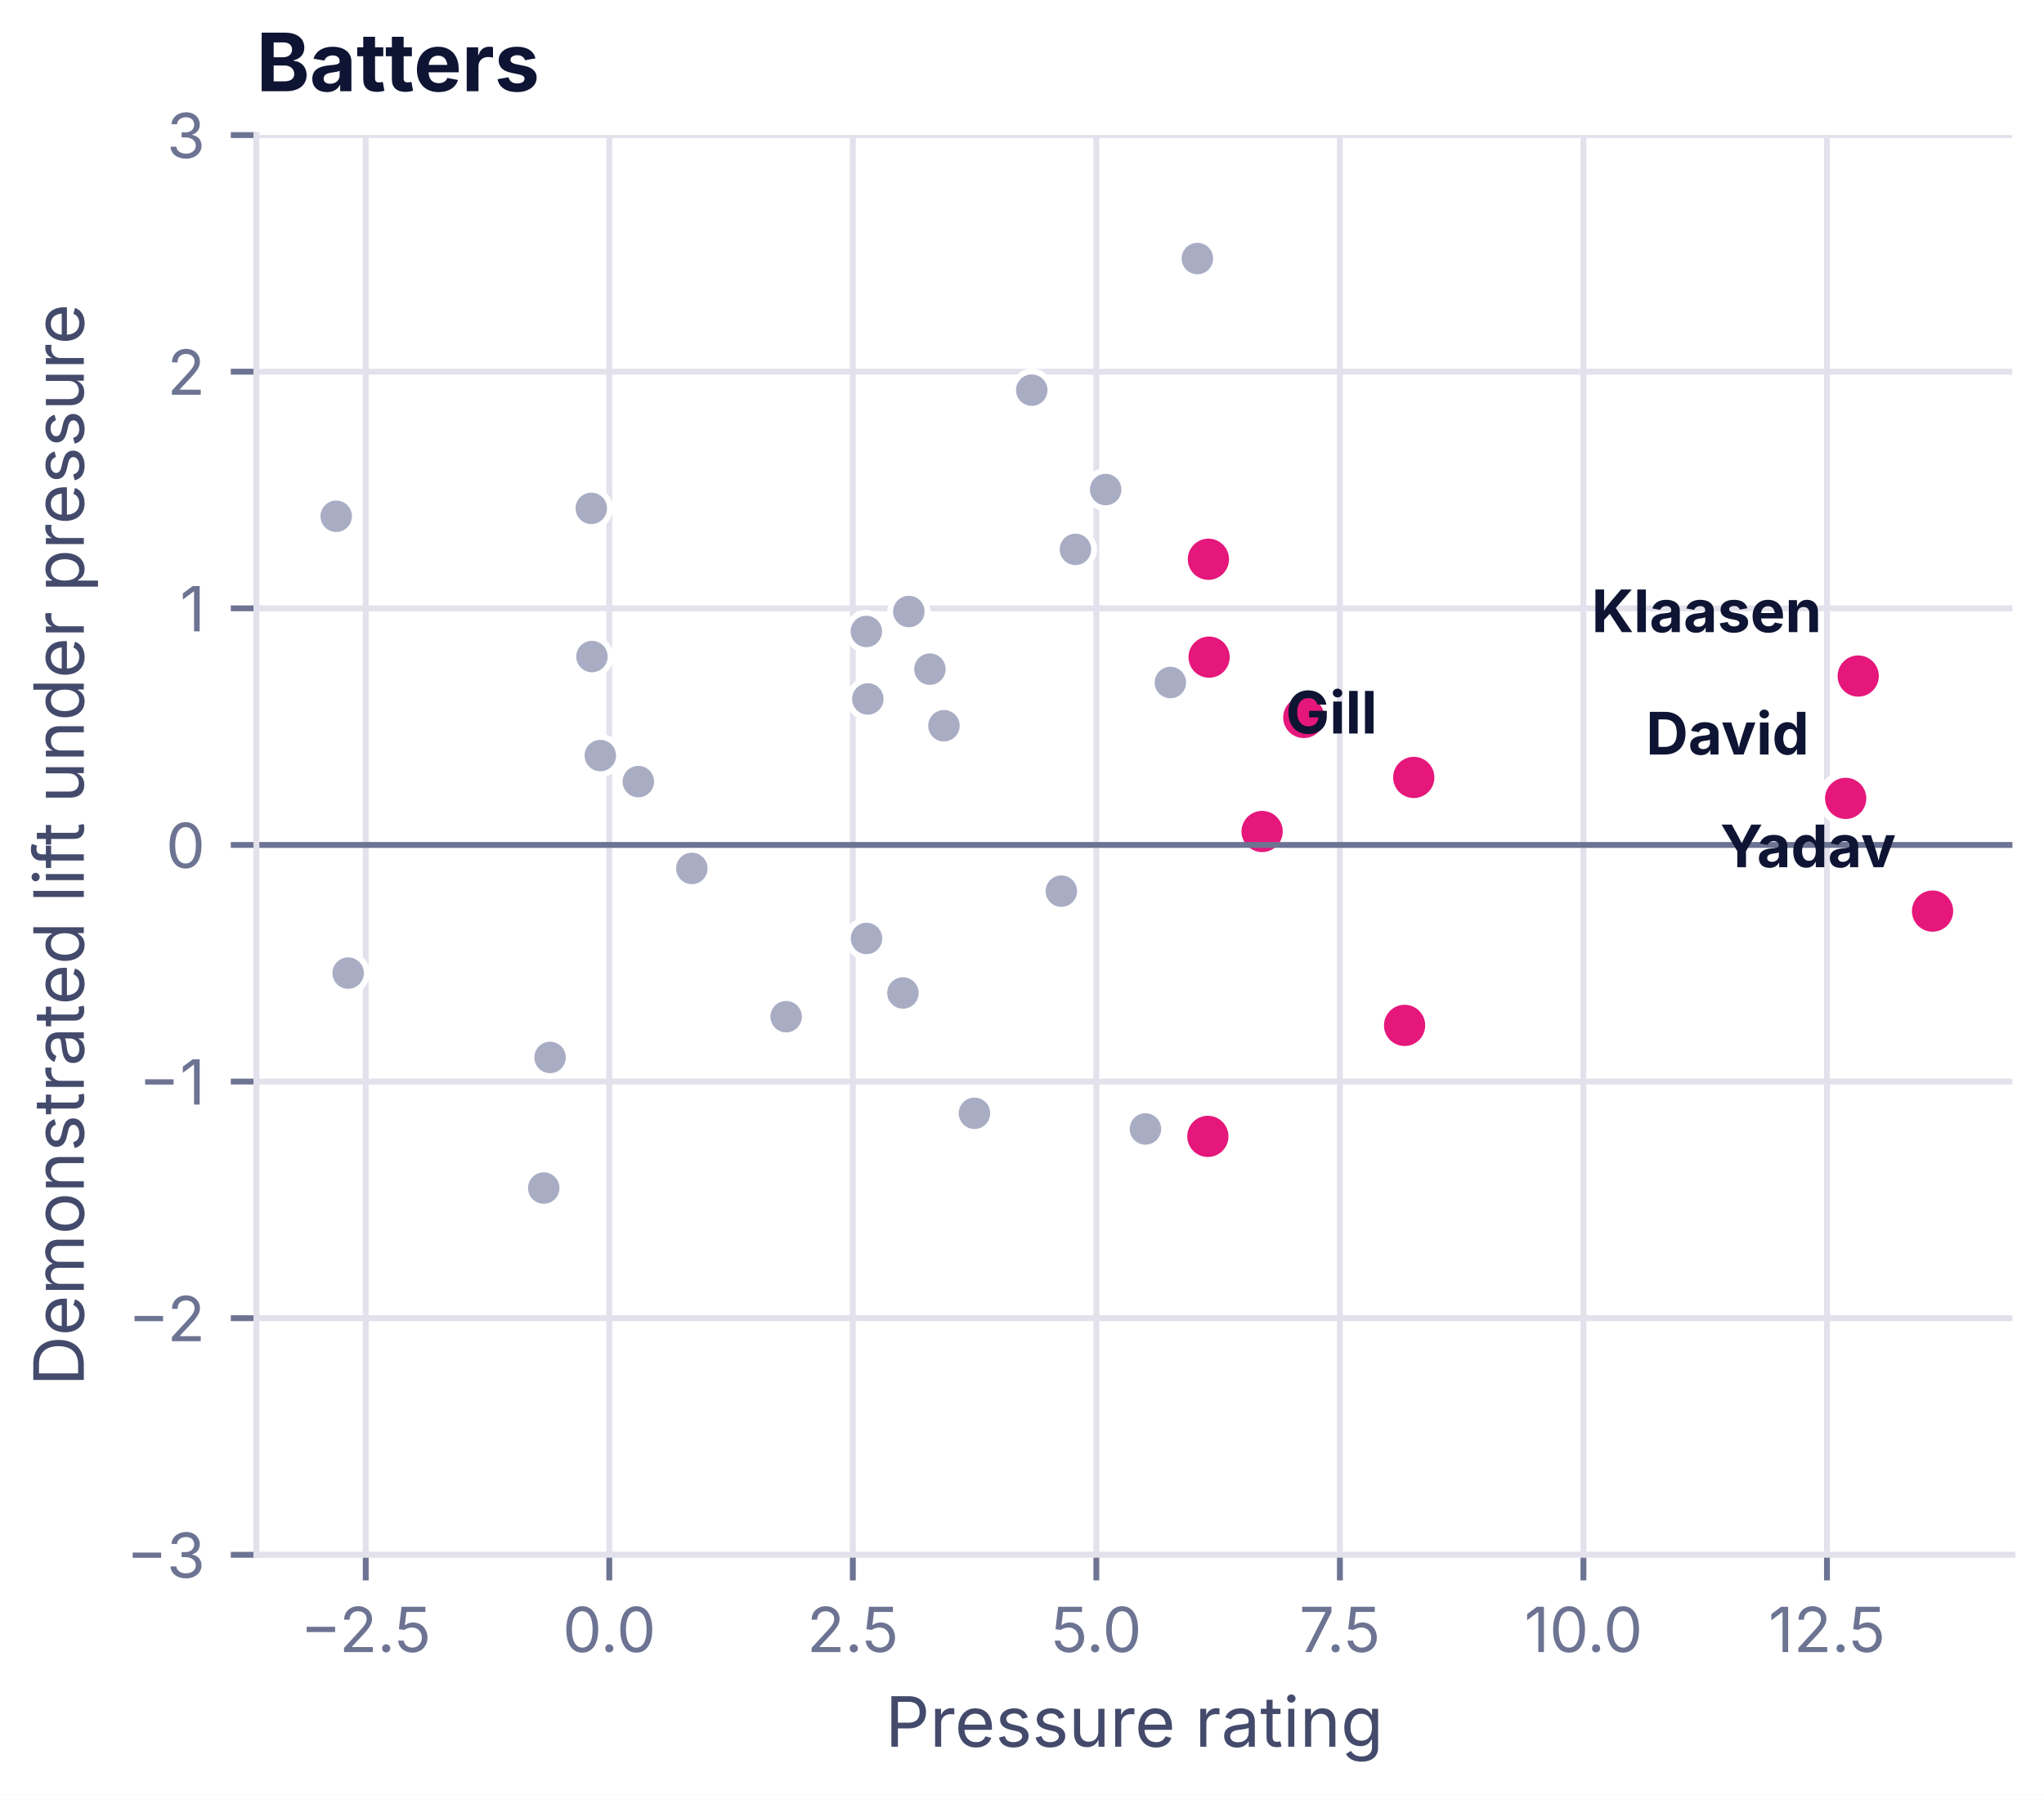
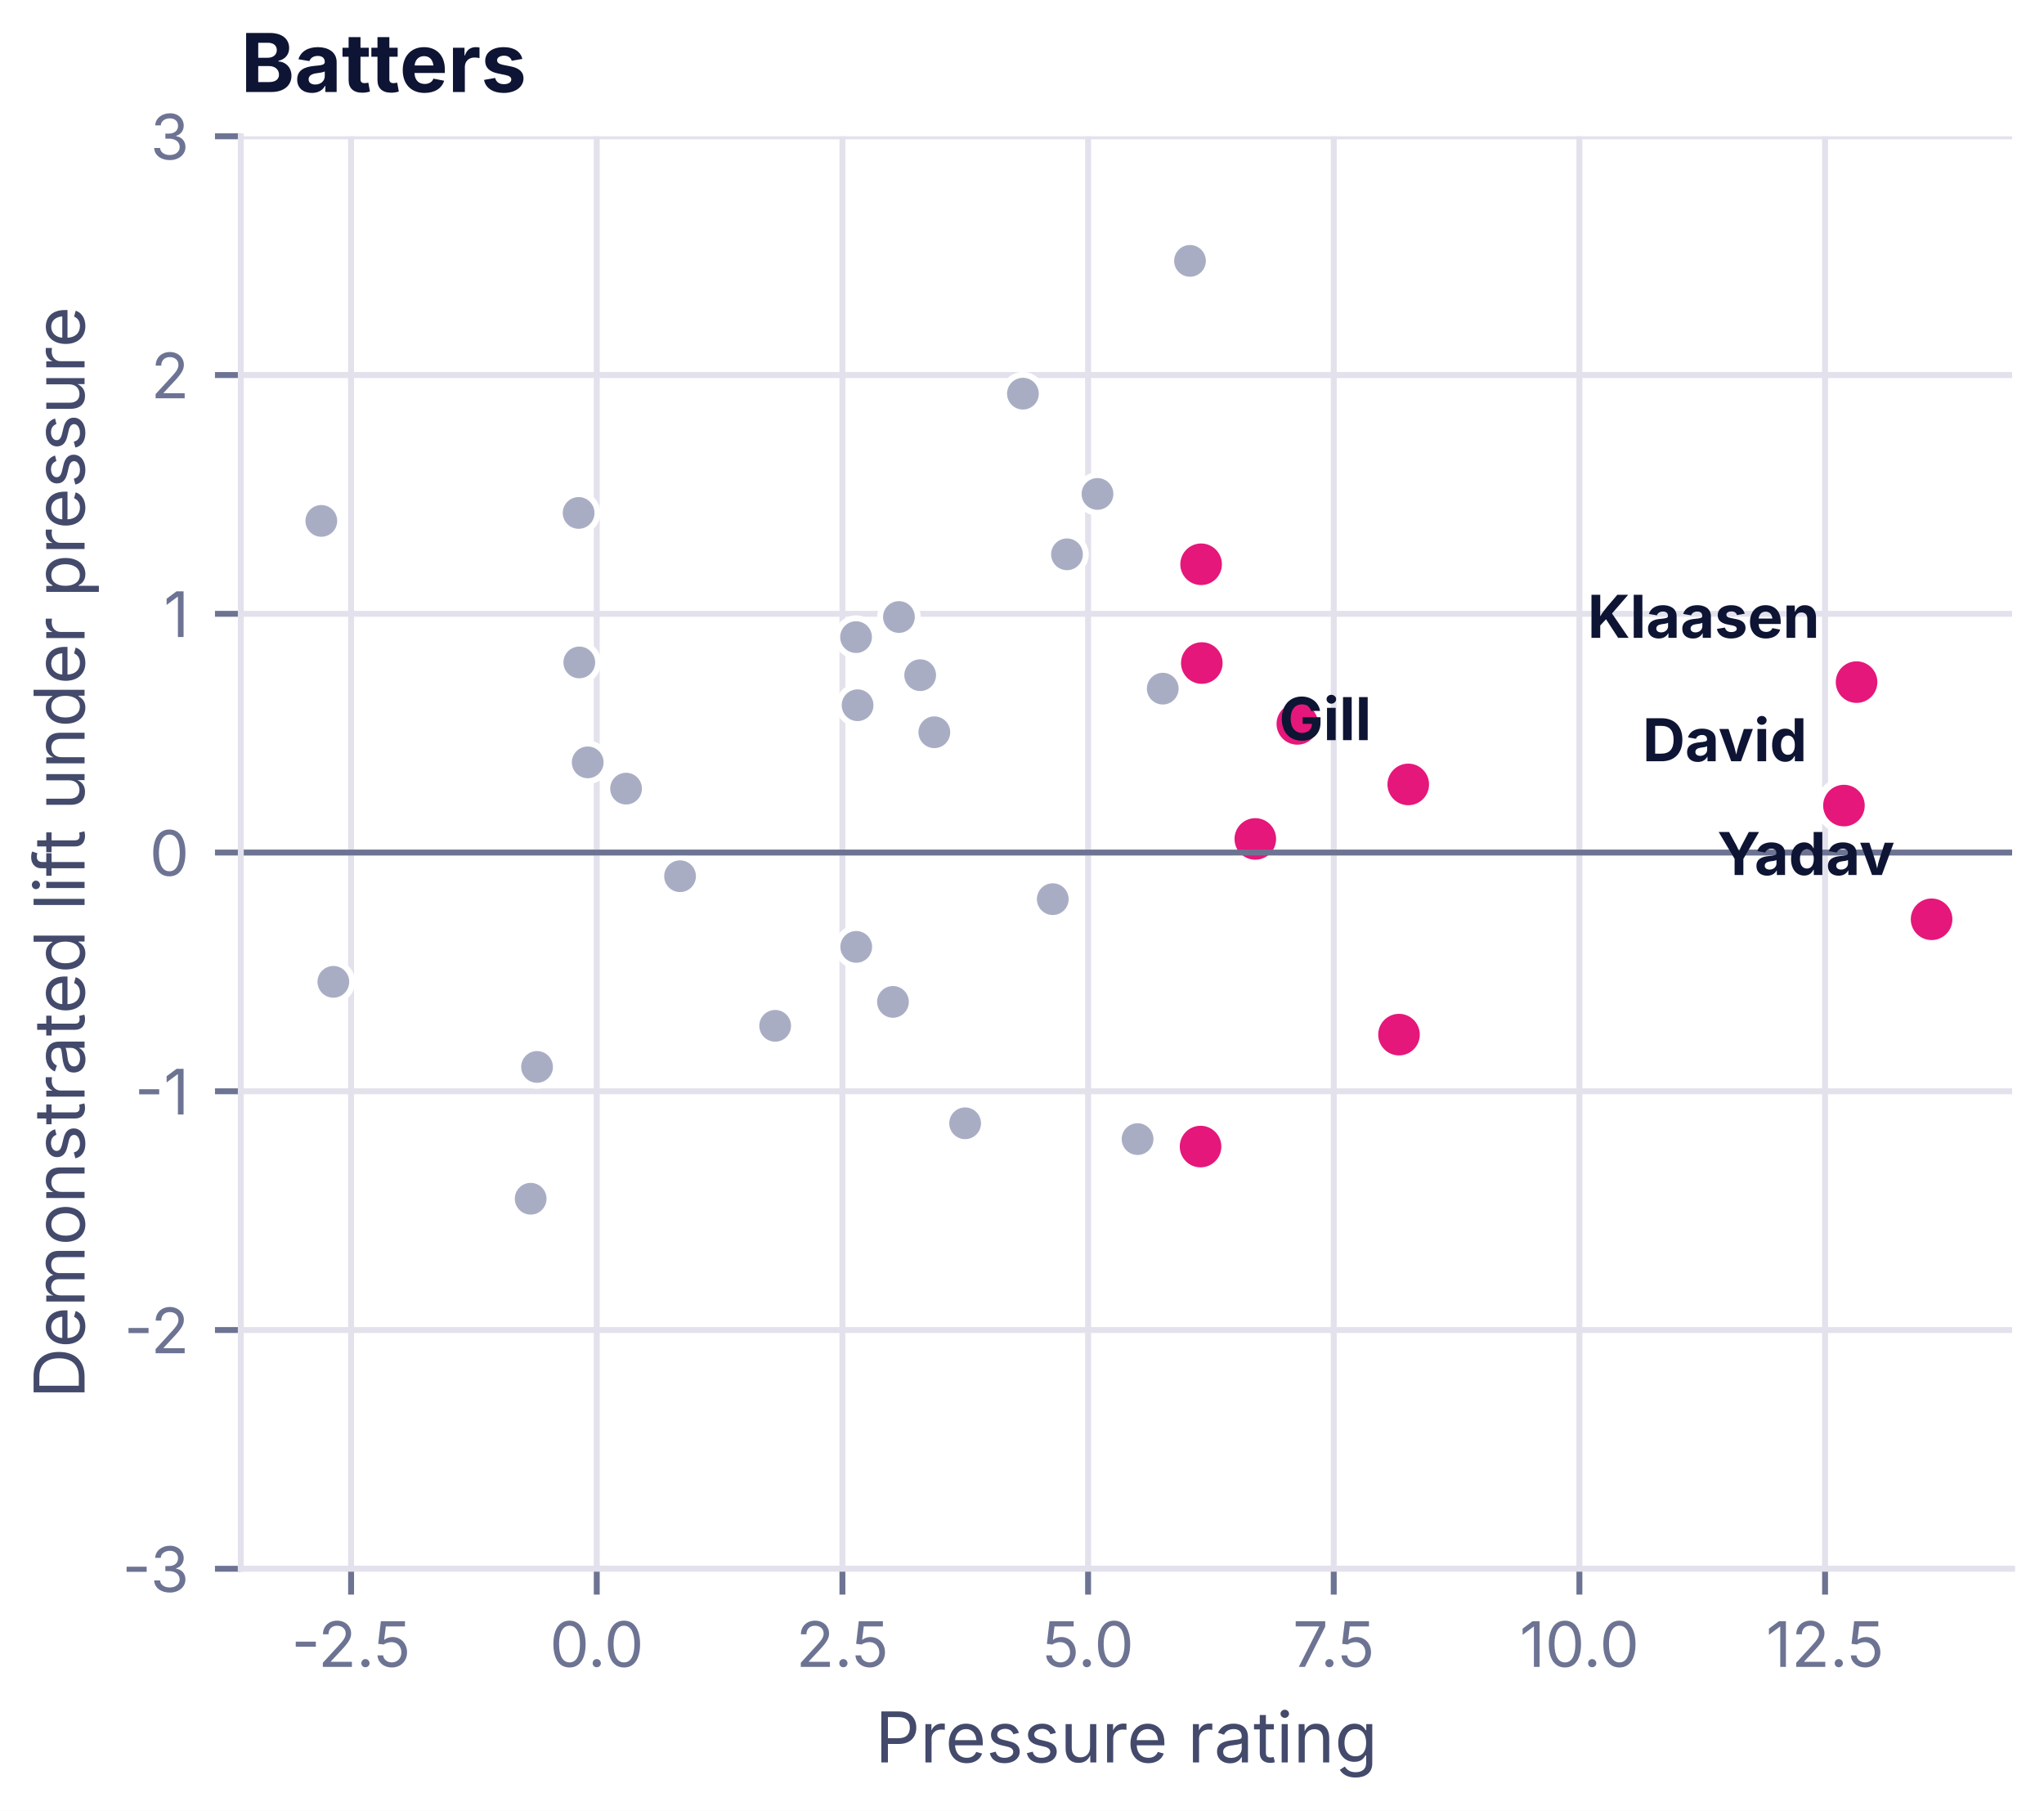
- <svg xmlns="http://www.w3.org/2000/svg" xmlns:xlink="http://www.w3.org/1999/xlink" width="279.295pt" height="245.289pt" viewBox="0 0 279.295 245.289" version="1.1">
+ <svg xmlns="http://www.w3.org/2000/svg" xmlns:xlink="http://www.w3.org/1999/xlink" width="276.88pt" height="245.289pt" viewBox="0 0 276.88 245.289" version="1.1">
  <defs>
    <style type="text/css">*{stroke-linejoin: round; stroke-linecap: butt}</style>
  </defs>
  <g id="figure_1">
    <g id="patch_1">
-       <path d="M 0 245.289  L 279.295 245.289  L 279.295 0  L 0 0  z " style="fill: #ffffff" />
+       <path d="M 0 245.289  L 276.88 245.289  L 276.88 0  L 0 0  z " style="fill: #ffffff" />
    </g>
    <g id="axes_1">
      <g id="patch_2">
-         <path d="M 35.035 212.503  L 274.975 212.503  L 274.975 18.463  L 35.035 18.463  z " style="fill: #ffffff" />
+         <path d="M 32.62 212.503  L 272.56 212.503  L 272.56 18.463  L 32.62 18.463  z " style="fill: #ffffff" />
      </g>
      <g id="matplotlib.axis_1">
        <g id="xtick_1">
          <g id="line2d_1">
-             <path d="M 49.975 212.503  L 49.975 18.463  " clip-path="url(#p572cb476d8)" style="fill: none; stroke: #e2e1ec; stroke-width: 0.8; stroke-linecap: square" />
+             <path d="M 47.559 212.503  L 47.559 18.463  " clip-path="url(#p2cdf17fd1f)" style="fill: none; stroke: #e2e1ec; stroke-width: 0.8; stroke-linecap: square" />
          </g>
          <g id="line2d_2">
            <defs>
-               <path id="m29ac88a772" d="M 0 0  L 0 3.5  " style="stroke: #6d7392; stroke-width: 0.8" />
+               <path id="m5be3308e2d" d="M 0 0  L 0 3.5  " style="stroke: #6d7392; stroke-width: 0.8" />
            </defs>
            <g>
-               <use xlink:href="#m29ac88a772" x="49.975" y="212.503" style="fill: #6d7392; stroke: #6d7392; stroke-width: 0.8" />
+               <use xlink:href="#m5be3308e2d" x="47.559" y="212.503" style="fill: #6d7392; stroke: #6d7392; stroke-width: 0.8" />
            </g>
          </g>
          <g id="text_1">
-             <text style="font-size: 8.5px; font-family: 'Inter', 'Segoe UI', 'Arial', 'DejaVu Sans'; text-anchor: middle; fill: #6d7392" x="49.975" y="225.796" transform="rotate(-0 49.97504 225.7961)">−2.5</text>
+             <text style="font-size: 8.5px; font-family: 'Inter', 'Segoe UI', 'Arial', 'DejaVu Sans'; text-anchor: middle; fill: #6d7392" x="47.559" y="225.796" transform="rotate(-0 47.55918 225.7961)">-2.5</text>
          </g>
        </g>
        <g id="xtick_2">
          <g id="line2d_3">
-             <path d="M 83.252 212.503  L 83.252 18.463  " clip-path="url(#p572cb476d8)" style="fill: none; stroke: #e2e1ec; stroke-width: 0.8; stroke-linecap: square" />
+             <path d="M 80.836 212.503  L 80.836 18.463  " clip-path="url(#p2cdf17fd1f)" style="fill: none; stroke: #e2e1ec; stroke-width: 0.8; stroke-linecap: square" />
          </g>
          <g id="line2d_4">
            <g>
-               <use xlink:href="#m29ac88a772" x="83.252" y="212.503" style="fill: #6d7392; stroke: #6d7392; stroke-width: 0.8" />
+               <use xlink:href="#m5be3308e2d" x="80.836" y="212.503" style="fill: #6d7392; stroke: #6d7392; stroke-width: 0.8" />
            </g>
          </g>
          <g id="text_2">
-             <text style="font-size: 8.5px; font-family: 'Inter', 'Segoe UI', 'Arial', 'DejaVu Sans'; text-anchor: middle; fill: #6d7392" x="83.252" y="225.796" transform="rotate(-0 83.25232 225.7961)">0.0</text>
+             <text style="font-size: 8.5px; font-family: 'Inter', 'Segoe UI', 'Arial', 'DejaVu Sans'; text-anchor: middle; fill: #6d7392" x="80.836" y="225.796" transform="rotate(-0 80.83646 225.7961)">0.0</text>
          </g>
        </g>
        <g id="xtick_3">
          <g id="line2d_5">
-             <path d="M 116.53 212.503  L 116.53 18.463  " clip-path="url(#p572cb476d8)" style="fill: none; stroke: #e2e1ec; stroke-width: 0.8; stroke-linecap: square" />
+             <path d="M 114.114 212.503  L 114.114 18.463  " clip-path="url(#p2cdf17fd1f)" style="fill: none; stroke: #e2e1ec; stroke-width: 0.8; stroke-linecap: square" />
          </g>
          <g id="line2d_6">
            <g>
-               <use xlink:href="#m29ac88a772" x="116.53" y="212.503" style="fill: #6d7392; stroke: #6d7392; stroke-width: 0.8" />
+               <use xlink:href="#m5be3308e2d" x="114.114" y="212.503" style="fill: #6d7392; stroke: #6d7392; stroke-width: 0.8" />
            </g>
          </g>
          <g id="text_3">
-             <text style="font-size: 8.5px; font-family: 'Inter', 'Segoe UI', 'Arial', 'DejaVu Sans'; text-anchor: middle; fill: #6d7392" x="116.53" y="225.796" transform="rotate(-0 116.5296 225.7961)">2.5</text>
+             <text style="font-size: 8.5px; font-family: 'Inter', 'Segoe UI', 'Arial', 'DejaVu Sans'; text-anchor: middle; fill: #6d7392" x="114.114" y="225.796" transform="rotate(-0 114.1137 225.7961)">2.5</text>
          </g>
        </g>
        <g id="xtick_4">
          <g id="line2d_7">
-             <path d="M 149.807 212.503  L 149.807 18.463  " clip-path="url(#p572cb476d8)" style="fill: none; stroke: #e2e1ec; stroke-width: 0.8; stroke-linecap: square" />
+             <path d="M 147.391 212.503  L 147.391 18.463  " clip-path="url(#p2cdf17fd1f)" style="fill: none; stroke: #e2e1ec; stroke-width: 0.8; stroke-linecap: square" />
          </g>
          <g id="line2d_8">
            <g>
-               <use xlink:href="#m29ac88a772" x="149.807" y="212.503" style="fill: #6d7392; stroke: #6d7392; stroke-width: 0.8" />
+               <use xlink:href="#m5be3308e2d" x="147.391" y="212.503" style="fill: #6d7392; stroke: #6d7392; stroke-width: 0.8" />
            </g>
          </g>
          <g id="text_4">
-             <text style="font-size: 8.5px; font-family: 'Inter', 'Segoe UI', 'Arial', 'DejaVu Sans'; text-anchor: middle; fill: #6d7392" x="149.807" y="225.796" transform="rotate(-0 149.8069 225.7961)">5.0</text>
+             <text style="font-size: 8.5px; font-family: 'Inter', 'Segoe UI', 'Arial', 'DejaVu Sans'; text-anchor: middle; fill: #6d7392" x="147.391" y="225.796" transform="rotate(-0 147.391 225.7961)">5.0</text>
          </g>
        </g>
        <g id="xtick_5">
          <g id="line2d_9">
-             <path d="M 183.084 212.503  L 183.084 18.463  " clip-path="url(#p572cb476d8)" style="fill: none; stroke: #e2e1ec; stroke-width: 0.8; stroke-linecap: square" />
+             <path d="M 180.668 212.503  L 180.668 18.463  " clip-path="url(#p2cdf17fd1f)" style="fill: none; stroke: #e2e1ec; stroke-width: 0.8; stroke-linecap: square" />
          </g>
          <g id="line2d_10">
            <g>
-               <use xlink:href="#m29ac88a772" x="183.084" y="212.503" style="fill: #6d7392; stroke: #6d7392; stroke-width: 0.8" />
+               <use xlink:href="#m5be3308e2d" x="180.668" y="212.503" style="fill: #6d7392; stroke: #6d7392; stroke-width: 0.8" />
            </g>
          </g>
          <g id="text_5">
-             <text style="font-size: 8.5px; font-family: 'Inter', 'Segoe UI', 'Arial', 'DejaVu Sans'; text-anchor: middle; fill: #6d7392" x="183.084" y="225.796" transform="rotate(-0 183.0842 225.7961)">7.5</text>
+             <text style="font-size: 8.5px; font-family: 'Inter', 'Segoe UI', 'Arial', 'DejaVu Sans'; text-anchor: middle; fill: #6d7392" x="180.668" y="225.796" transform="rotate(-0 180.6683 225.7961)">7.5</text>
          </g>
        </g>
        <g id="xtick_6">
          <g id="line2d_11">
-             <path d="M 216.361 212.503  L 216.361 18.463  " clip-path="url(#p572cb476d8)" style="fill: none; stroke: #e2e1ec; stroke-width: 0.8; stroke-linecap: square" />
+             <path d="M 213.946 212.503  L 213.946 18.463  " clip-path="url(#p2cdf17fd1f)" style="fill: none; stroke: #e2e1ec; stroke-width: 0.8; stroke-linecap: square" />
          </g>
          <g id="line2d_12">
            <g>
-               <use xlink:href="#m29ac88a772" x="216.361" y="212.503" style="fill: #6d7392; stroke: #6d7392; stroke-width: 0.8" />
+               <use xlink:href="#m5be3308e2d" x="213.946" y="212.503" style="fill: #6d7392; stroke: #6d7392; stroke-width: 0.8" />
            </g>
          </g>
          <g id="text_6">
-             <text style="font-size: 8.5px; font-family: 'Inter', 'Segoe UI', 'Arial', 'DejaVu Sans'; text-anchor: middle; fill: #6d7392" x="216.361" y="225.796" transform="rotate(-0 216.3615 225.7961)">10.0</text>
+             <text style="font-size: 8.5px; font-family: 'Inter', 'Segoe UI', 'Arial', 'DejaVu Sans'; text-anchor: middle; fill: #6d7392" x="213.946" y="225.796" transform="rotate(-0 213.9456 225.7961)">10.0</text>
          </g>
        </g>
        <g id="xtick_7">
          <g id="line2d_13">
-             <path d="M 249.639 212.503  L 249.639 18.463  " clip-path="url(#p572cb476d8)" style="fill: none; stroke: #e2e1ec; stroke-width: 0.8; stroke-linecap: square" />
+             <path d="M 247.223 212.503  L 247.223 18.463  " clip-path="url(#p2cdf17fd1f)" style="fill: none; stroke: #e2e1ec; stroke-width: 0.8; stroke-linecap: square" />
          </g>
          <g id="line2d_14">
            <g>
-               <use xlink:href="#m29ac88a772" x="249.639" y="212.503" style="fill: #6d7392; stroke: #6d7392; stroke-width: 0.8" />
+               <use xlink:href="#m5be3308e2d" x="247.223" y="212.503" style="fill: #6d7392; stroke: #6d7392; stroke-width: 0.8" />
            </g>
          </g>
          <g id="text_7">
-             <text style="font-size: 8.5px; font-family: 'Inter', 'Segoe UI', 'Arial', 'DejaVu Sans'; text-anchor: middle; fill: #6d7392" x="249.639" y="225.796" transform="rotate(-0 249.6387 225.7961)">12.5</text>
+             <text style="font-size: 8.5px; font-family: 'Inter', 'Segoe UI', 'Arial', 'DejaVu Sans'; text-anchor: middle; fill: #6d7392" x="247.223" y="225.796" transform="rotate(-0 247.2229 225.7961)">12.5</text>
          </g>
        </g>
        <g id="text_8">
-           <text style="font-size: 9.5px; font-family: 'Inter', 'Segoe UI', 'Arial', 'DejaVu Sans'; text-anchor: middle; fill: #434a6b" x="155.005" y="238.734" transform="rotate(-0 155.0055 238.7336)">Pressure rating</text>
+           <text style="font-size: 9.5px; font-family: 'Inter', 'Segoe UI', 'Arial', 'DejaVu Sans'; text-anchor: middle; fill: #434a6b" x="152.59" y="238.734" transform="rotate(-0 152.5896 238.7336)">Pressure rating</text>
        </g>
      </g>
      <g id="matplotlib.axis_2">
        <g id="ytick_1">
          <g id="line2d_15">
-             <path d="M 35.035 212.503  L 274.975 212.503  " clip-path="url(#p572cb476d8)" style="fill: none; stroke: #e2e1ec; stroke-width: 0.8; stroke-linecap: square" />
+             <path d="M 32.62 212.503  L 272.56 212.503  " clip-path="url(#p2cdf17fd1f)" style="fill: none; stroke: #e2e1ec; stroke-width: 0.8; stroke-linecap: square" />
          </g>
          <g id="line2d_16">
            <defs>
-               <path id="m0b9fe91346" d="M 0 0  L -3.5 0  " style="stroke: #6d7392; stroke-width: 0.8" />
+               <path id="m7b76aee8a3" d="M 0 0  L -3.5 0  " style="stroke: #6d7392; stroke-width: 0.8" />
            </defs>
            <g>
-               <use xlink:href="#m0b9fe91346" x="35.035" y="212.503" style="fill: #6d7392; stroke: #6d7392; stroke-width: 0.8" />
+               <use xlink:href="#m7b76aee8a3" x="32.62" y="212.503" style="fill: #6d7392; stroke: #6d7392; stroke-width: 0.8" />
            </g>
          </g>
          <g id="text_9">
-             <text style="font-size: 8.5px; font-family: 'Inter', 'Segoe UI', 'Arial', 'DejaVu Sans'; text-anchor: end; fill: #6d7392" x="28.035" y="215.65" transform="rotate(-0 28.03547 215.6498)">−3</text>
+             <text style="font-size: 8.5px; font-family: 'Inter', 'Segoe UI', 'Arial', 'DejaVu Sans'; text-anchor: end; fill: #6d7392" x="25.62" y="215.65" transform="rotate(-0 25.61961 215.6498)">-3</text>
          </g>
        </g>
        <g id="ytick_2">
          <g id="line2d_17">
-             <path d="M 35.035 180.163  L 274.975 180.163  " clip-path="url(#p572cb476d8)" style="fill: none; stroke: #e2e1ec; stroke-width: 0.8; stroke-linecap: square" />
+             <path d="M 32.62 180.163  L 272.56 180.163  " clip-path="url(#p2cdf17fd1f)" style="fill: none; stroke: #e2e1ec; stroke-width: 0.8; stroke-linecap: square" />
          </g>
          <g id="line2d_18">
            <g>
-               <use xlink:href="#m0b9fe91346" x="35.035" y="180.163" style="fill: #6d7392; stroke: #6d7392; stroke-width: 0.8" />
+               <use xlink:href="#m7b76aee8a3" x="32.62" y="180.163" style="fill: #6d7392; stroke: #6d7392; stroke-width: 0.8" />
            </g>
          </g>
          <g id="text_10">
-             <text style="font-size: 8.5px; font-family: 'Inter', 'Segoe UI', 'Arial', 'DejaVu Sans'; text-anchor: end; fill: #6d7392" x="28.035" y="183.31" transform="rotate(-0 28.03547 183.3098)">−2</text>
+             <text style="font-size: 8.5px; font-family: 'Inter', 'Segoe UI', 'Arial', 'DejaVu Sans'; text-anchor: end; fill: #6d7392" x="25.62" y="183.31" transform="rotate(-0 25.61961 183.3098)">-2</text>
          </g>
        </g>
        <g id="ytick_3">
          <g id="line2d_19">
-             <path d="M 35.035 147.823  L 274.975 147.823  " clip-path="url(#p572cb476d8)" style="fill: none; stroke: #e2e1ec; stroke-width: 0.8; stroke-linecap: square" />
+             <path d="M 32.62 147.823  L 272.56 147.823  " clip-path="url(#p2cdf17fd1f)" style="fill: none; stroke: #e2e1ec; stroke-width: 0.8; stroke-linecap: square" />
          </g>
          <g id="line2d_20">
            <g>
-               <use xlink:href="#m0b9fe91346" x="35.035" y="147.823" style="fill: #6d7392; stroke: #6d7392; stroke-width: 0.8" />
+               <use xlink:href="#m7b76aee8a3" x="32.62" y="147.823" style="fill: #6d7392; stroke: #6d7392; stroke-width: 0.8" />
            </g>
          </g>
          <g id="text_11">
-             <text style="font-size: 8.5px; font-family: 'Inter', 'Segoe UI', 'Arial', 'DejaVu Sans'; text-anchor: end; fill: #6d7392" x="28.035" y="150.97" transform="rotate(-0 28.03547 150.9698)">−1</text>
+             <text style="font-size: 8.5px; font-family: 'Inter', 'Segoe UI', 'Arial', 'DejaVu Sans'; text-anchor: end; fill: #6d7392" x="25.62" y="150.97" transform="rotate(-0 25.61961 150.9698)">-1</text>
          </g>
        </g>
        <g id="ytick_4">
          <g id="line2d_21">
-             <path d="M 35.035 115.483  L 274.975 115.483  " clip-path="url(#p572cb476d8)" style="fill: none; stroke: #e2e1ec; stroke-width: 0.8; stroke-linecap: square" />
+             <path d="M 32.62 115.483  L 272.56 115.483  " clip-path="url(#p2cdf17fd1f)" style="fill: none; stroke: #e2e1ec; stroke-width: 0.8; stroke-linecap: square" />
          </g>
          <g id="line2d_22">
            <g>
-               <use xlink:href="#m0b9fe91346" x="35.035" y="115.483" style="fill: #6d7392; stroke: #6d7392; stroke-width: 0.8" />
+               <use xlink:href="#m7b76aee8a3" x="32.62" y="115.483" style="fill: #6d7392; stroke: #6d7392; stroke-width: 0.8" />
            </g>
          </g>
          <g id="text_12">
-             <text style="font-size: 8.5px; font-family: 'Inter', 'Segoe UI', 'Arial', 'DejaVu Sans'; text-anchor: end; fill: #6d7392" x="28.035" y="118.63" transform="rotate(-0 28.03547 118.6298)">0</text>
+             <text style="font-size: 8.5px; font-family: 'Inter', 'Segoe UI', 'Arial', 'DejaVu Sans'; text-anchor: end; fill: #6d7392" x="25.62" y="118.63" transform="rotate(-0 25.61961 118.6298)">0</text>
          </g>
        </g>
        <g id="ytick_5">
          <g id="line2d_23">
-             <path d="M 35.035 83.143  L 274.975 83.143  " clip-path="url(#p572cb476d8)" style="fill: none; stroke: #e2e1ec; stroke-width: 0.8; stroke-linecap: square" />
+             <path d="M 32.62 83.143  L 272.56 83.143  " clip-path="url(#p2cdf17fd1f)" style="fill: none; stroke: #e2e1ec; stroke-width: 0.8; stroke-linecap: square" />
          </g>
          <g id="line2d_24">
            <g>
-               <use xlink:href="#m0b9fe91346" x="35.035" y="83.143" style="fill: #6d7392; stroke: #6d7392; stroke-width: 0.8" />
+               <use xlink:href="#m7b76aee8a3" x="32.62" y="83.143" style="fill: #6d7392; stroke: #6d7392; stroke-width: 0.8" />
            </g>
          </g>
          <g id="text_13">
-             <text style="font-size: 8.5px; font-family: 'Inter', 'Segoe UI', 'Arial', 'DejaVu Sans'; text-anchor: end; fill: #6d7392" x="28.035" y="86.29" transform="rotate(-0 28.03547 86.28977)">1</text>
+             <text style="font-size: 8.5px; font-family: 'Inter', 'Segoe UI', 'Arial', 'DejaVu Sans'; text-anchor: end; fill: #6d7392" x="25.62" y="86.29" transform="rotate(-0 25.61961 86.28977)">1</text>
          </g>
        </g>
        <g id="ytick_6">
          <g id="line2d_25">
-             <path d="M 35.035 50.803  L 274.975 50.803  " clip-path="url(#p572cb476d8)" style="fill: none; stroke: #e2e1ec; stroke-width: 0.8; stroke-linecap: square" />
+             <path d="M 32.62 50.803  L 272.56 50.803  " clip-path="url(#p2cdf17fd1f)" style="fill: none; stroke: #e2e1ec; stroke-width: 0.8; stroke-linecap: square" />
          </g>
          <g id="line2d_26">
            <g>
-               <use xlink:href="#m0b9fe91346" x="35.035" y="50.803" style="fill: #6d7392; stroke: #6d7392; stroke-width: 0.8" />
+               <use xlink:href="#m7b76aee8a3" x="32.62" y="50.803" style="fill: #6d7392; stroke: #6d7392; stroke-width: 0.8" />
            </g>
          </g>
          <g id="text_14">
-             <text style="font-size: 8.5px; font-family: 'Inter', 'Segoe UI', 'Arial', 'DejaVu Sans'; text-anchor: end; fill: #6d7392" x="28.035" y="53.95" transform="rotate(-0 28.03547 53.94977)">2</text>
+             <text style="font-size: 8.5px; font-family: 'Inter', 'Segoe UI', 'Arial', 'DejaVu Sans'; text-anchor: end; fill: #6d7392" x="25.62" y="53.95" transform="rotate(-0 25.61961 53.94977)">2</text>
          </g>
        </g>
        <g id="ytick_7">
          <g id="line2d_27">
-             <path d="M 35.035 18.463  L 274.975 18.463  " clip-path="url(#p572cb476d8)" style="fill: none; stroke: #e2e1ec; stroke-width: 0.8; stroke-linecap: square" />
+             <path d="M 32.62 18.463  L 272.56 18.463  " clip-path="url(#p2cdf17fd1f)" style="fill: none; stroke: #e2e1ec; stroke-width: 0.8; stroke-linecap: square" />
          </g>
          <g id="line2d_28">
            <g>
-               <use xlink:href="#m0b9fe91346" x="35.035" y="18.463" style="fill: #6d7392; stroke: #6d7392; stroke-width: 0.8" />
+               <use xlink:href="#m7b76aee8a3" x="32.62" y="18.463" style="fill: #6d7392; stroke: #6d7392; stroke-width: 0.8" />
            </g>
          </g>
          <g id="text_15">
-             <text style="font-size: 8.5px; font-family: 'Inter', 'Segoe UI', 'Arial', 'DejaVu Sans'; text-anchor: end; fill: #6d7392" x="28.035" y="21.61" transform="rotate(-0 28.03547 21.60977)">3</text>
+             <text style="font-size: 8.5px; font-family: 'Inter', 'Segoe UI', 'Arial', 'DejaVu Sans'; text-anchor: end; fill: #6d7392" x="25.62" y="21.61" transform="rotate(-0 25.61961 21.60977)">3</text>
          </g>
        </g>
        <g id="text_16">
          <text style="font-size: 9.5px; font-family: 'Inter', 'Segoe UI', 'Arial', 'DejaVu Sans'; text-anchor: middle; fill: #434a6b" x="11.454" y="115.483" transform="rotate(-90 11.45391 115.4834)">Demonstrated lift under pressure</text>
        </g>
      </g>
      <g id="PathCollection_1">
        <defs>
-           <path id="m70dcd1f150" d="M 0 2.55  C 0.676 2.55 1.325 2.281 1.803 1.803  C 2.281 1.325 2.55 0.676 2.55 0  C 2.55 -0.676 2.281 -1.325 1.803 -1.803  C 1.325 -2.281 0.676 -2.55 0 -2.55  C -0.676 -2.55 -1.325 -2.281 -1.803 -1.803  C -2.281 -1.325 -2.55 -0.676 -2.55 0  C -2.55 0.676 -2.281 1.325 -1.803 1.803  C -1.325 2.281 -0.676 2.55 0 2.55  z " style="stroke: #ffffff; stroke-width: 0.8" />
+           <path id="mdf94f0508c" d="M 0 2.55  C 0.676 2.55 1.325 2.281 1.803 1.803  C 2.281 1.325 2.55 0.676 2.55 0  C 2.55 -0.676 2.281 -1.325 1.803 -1.803  C 1.325 -2.281 0.676 -2.55 0 -2.55  C -0.676 -2.55 -1.325 -2.281 -1.803 -1.803  C -2.281 -1.325 -2.55 -0.676 -2.55 0  C -2.55 0.676 -2.281 1.325 -1.803 1.803  C -1.325 2.281 -0.676 2.55 0 2.55  z " style="stroke: #ffffff; stroke-width: 0.8" />
        </defs>
-         <g clip-path="url(#p572cb476d8)">
-           <use xlink:href="#m70dcd1f150" x="163.613" y="35.338" style="fill: #a9adc4; stroke: #ffffff; stroke-width: 0.8" />
-           <use xlink:href="#m70dcd1f150" x="159.922" y="93.282" style="fill: #a9adc4; stroke: #ffffff; stroke-width: 0.8" />
-           <use xlink:href="#m70dcd1f150" x="156.512" y="154.301" style="fill: #a9adc4; stroke: #ffffff; stroke-width: 0.8" />
-           <use xlink:href="#m70dcd1f150" x="151.081" y="66.909" style="fill: #a9adc4; stroke: #ffffff; stroke-width: 0.8" />
-           <use xlink:href="#m70dcd1f150" x="146.949" y="75.088" style="fill: #a9adc4; stroke: #ffffff; stroke-width: 0.8" />
-           <use xlink:href="#m70dcd1f150" x="145.023" y="121.799" style="fill: #a9adc4; stroke: #ffffff; stroke-width: 0.8" />
-           <use xlink:href="#m70dcd1f150" x="140.98" y="53.326" style="fill: #a9adc4; stroke: #ffffff; stroke-width: 0.8" />
-           <use xlink:href="#m70dcd1f150" x="133.152" y="152.16" style="fill: #a9adc4; stroke: #ffffff; stroke-width: 0.8" />
-           <use xlink:href="#m70dcd1f150" x="128.982" y="99.191" style="fill: #a9adc4; stroke: #ffffff; stroke-width: 0.8" />
-           <use xlink:href="#m70dcd1f150" x="127.064" y="91.458" style="fill: #a9adc4; stroke: #ffffff; stroke-width: 0.8" />
-           <use xlink:href="#m70dcd1f150" x="124.186" y="83.58" style="fill: #a9adc4; stroke: #ffffff; stroke-width: 0.8" />
-           <use xlink:href="#m70dcd1f150" x="123.377" y="135.715" style="fill: #a9adc4; stroke: #ffffff; stroke-width: 0.8" />
-           <use xlink:href="#m70dcd1f150" x="118.583" y="95.53" style="fill: #a9adc4; stroke: #ffffff; stroke-width: 0.8" />
-           <use xlink:href="#m70dcd1f150" x="118.401" y="128.264" style="fill: #a9adc4; stroke: #ffffff; stroke-width: 0.8" />
-           <use xlink:href="#m70dcd1f150" x="118.376" y="86.303" style="fill: #a9adc4; stroke: #ffffff; stroke-width: 0.8" />
-           <use xlink:href="#m70dcd1f150" x="107.42" y="138.956" style="fill: #a9adc4; stroke: #ffffff; stroke-width: 0.8" />
-           <use xlink:href="#m70dcd1f150" x="94.536" y="118.692" style="fill: #a9adc4; stroke: #ffffff; stroke-width: 0.8" />
-           <use xlink:href="#m70dcd1f150" x="87.223" y="106.826" style="fill: #a9adc4; stroke: #ffffff; stroke-width: 0.8" />
-           <use xlink:href="#m70dcd1f150" x="82.029" y="103.269" style="fill: #a9adc4; stroke: #ffffff; stroke-width: 0.8" />
-           <use xlink:href="#m70dcd1f150" x="80.887" y="89.734" style="fill: #a9adc4; stroke: #ffffff; stroke-width: 0.8" />
-           <use xlink:href="#m70dcd1f150" x="80.796" y="69.483" style="fill: #a9adc4; stroke: #ffffff; stroke-width: 0.8" />
-           <use xlink:href="#m70dcd1f150" x="75.163" y="144.525" style="fill: #a9adc4; stroke: #ffffff; stroke-width: 0.8" />
-           <use xlink:href="#m70dcd1f150" x="74.299" y="162.38" style="fill: #a9adc4; stroke: #ffffff; stroke-width: 0.8" />
-           <use xlink:href="#m70dcd1f150" x="47.572" y="132.999" style="fill: #a9adc4; stroke: #ffffff; stroke-width: 0.8" />
-           <use xlink:href="#m70dcd1f150" x="45.942" y="70.56" style="fill: #a9adc4; stroke: #ffffff; stroke-width: 0.8" />
+         <g clip-path="url(#p2cdf17fd1f)">
+           <use xlink:href="#mdf94f0508c" x="161.197" y="35.338" style="fill: #a9adc4; stroke: #ffffff; stroke-width: 0.8" />
+           <use xlink:href="#mdf94f0508c" x="157.506" y="93.282" style="fill: #a9adc4; stroke: #ffffff; stroke-width: 0.8" />
+           <use xlink:href="#mdf94f0508c" x="154.096" y="154.301" style="fill: #a9adc4; stroke: #ffffff; stroke-width: 0.8" />
+           <use xlink:href="#mdf94f0508c" x="148.665" y="66.909" style="fill: #a9adc4; stroke: #ffffff; stroke-width: 0.8" />
+           <use xlink:href="#mdf94f0508c" x="144.533" y="75.088" style="fill: #a9adc4; stroke: #ffffff; stroke-width: 0.8" />
+           <use xlink:href="#mdf94f0508c" x="142.607" y="121.799" style="fill: #a9adc4; stroke: #ffffff; stroke-width: 0.8" />
+           <use xlink:href="#mdf94f0508c" x="138.565" y="53.326" style="fill: #a9adc4; stroke: #ffffff; stroke-width: 0.8" />
+           <use xlink:href="#mdf94f0508c" x="130.736" y="152.16" style="fill: #a9adc4; stroke: #ffffff; stroke-width: 0.8" />
+           <use xlink:href="#mdf94f0508c" x="126.566" y="99.191" style="fill: #a9adc4; stroke: #ffffff; stroke-width: 0.8" />
+           <use xlink:href="#mdf94f0508c" x="124.648" y="91.458" style="fill: #a9adc4; stroke: #ffffff; stroke-width: 0.8" />
+           <use xlink:href="#mdf94f0508c" x="121.77" y="83.58" style="fill: #a9adc4; stroke: #ffffff; stroke-width: 0.8" />
+           <use xlink:href="#mdf94f0508c" x="120.961" y="135.715" style="fill: #a9adc4; stroke: #ffffff; stroke-width: 0.8" />
+           <use xlink:href="#mdf94f0508c" x="116.168" y="95.53" style="fill: #a9adc4; stroke: #ffffff; stroke-width: 0.8" />
+           <use xlink:href="#mdf94f0508c" x="115.985" y="128.264" style="fill: #a9adc4; stroke: #ffffff; stroke-width: 0.8" />
+           <use xlink:href="#mdf94f0508c" x="115.96" y="86.303" style="fill: #a9adc4; stroke: #ffffff; stroke-width: 0.8" />
+           <use xlink:href="#mdf94f0508c" x="105.004" y="138.956" style="fill: #a9adc4; stroke: #ffffff; stroke-width: 0.8" />
+           <use xlink:href="#mdf94f0508c" x="92.12" y="118.692" style="fill: #a9adc4; stroke: #ffffff; stroke-width: 0.8" />
+           <use xlink:href="#mdf94f0508c" x="84.807" y="106.826" style="fill: #a9adc4; stroke: #ffffff; stroke-width: 0.8" />
+           <use xlink:href="#mdf94f0508c" x="79.613" y="103.269" style="fill: #a9adc4; stroke: #ffffff; stroke-width: 0.8" />
+           <use xlink:href="#mdf94f0508c" x="78.471" y="89.734" style="fill: #a9adc4; stroke: #ffffff; stroke-width: 0.8" />
+           <use xlink:href="#mdf94f0508c" x="78.381" y="69.483" style="fill: #a9adc4; stroke: #ffffff; stroke-width: 0.8" />
+           <use xlink:href="#mdf94f0508c" x="72.747" y="144.525" style="fill: #a9adc4; stroke: #ffffff; stroke-width: 0.8" />
+           <use xlink:href="#mdf94f0508c" x="71.884" y="162.38" style="fill: #a9adc4; stroke: #ffffff; stroke-width: 0.8" />
+           <use xlink:href="#mdf94f0508c" x="45.157" y="132.999" style="fill: #a9adc4; stroke: #ffffff; stroke-width: 0.8" />
+           <use xlink:href="#mdf94f0508c" x="43.526" y="70.56" style="fill: #a9adc4; stroke: #ffffff; stroke-width: 0.8" />
        </g>
      </g>
      <g id="PathCollection_2">
        <defs>
-           <path id="mee97452ade" d="M 0 3.317  C 0.88 3.317 1.723 2.967 2.345 2.345  C 2.967 1.723 3.317 0.88 3.317 0  C 3.317 -0.88 2.967 -1.723 2.345 -2.345  C 1.723 -2.967 0.88 -3.317 0 -3.317  C -0.88 -3.317 -1.723 -2.967 -2.345 -2.345  C -2.967 -1.723 -3.317 -0.88 -3.317 0  C -3.317 0.88 -2.967 1.723 -2.345 2.345  C -1.723 2.967 -0.88 3.317 0 3.317  z " style="stroke: #ffffff" />
+           <path id="mec641d0c31" d="M 0 3.317  C 0.88 3.317 1.723 2.967 2.345 2.345  C 2.967 1.723 3.317 0.88 3.317 0  C 3.317 -0.88 2.967 -1.723 2.345 -2.345  C 1.723 -2.967 0.88 -3.317 0 -3.317  C -0.88 -3.317 -1.723 -2.967 -2.345 -2.345  C -2.967 -1.723 -3.317 -0.88 -3.317 0  C -3.317 0.88 -2.967 1.723 -2.345 2.345  C -1.723 2.967 -0.88 3.317 0 3.317  z " style="stroke: #ffffff" />
        </defs>
-         <g clip-path="url(#p572cb476d8)">
-           <use xlink:href="#mee97452ade" x="264.069" y="124.526" style="fill: #e5177b; stroke: #ffffff" />
-           <use xlink:href="#mee97452ade" x="253.906" y="92.399" style="fill: #e5177b; stroke: #ffffff" />
-           <use xlink:href="#mee97452ade" x="252.196" y="109.122" style="fill: #e5177b; stroke: #ffffff" />
-           <use xlink:href="#mee97452ade" x="193.179" y="106.257" style="fill: #e5177b; stroke: #ffffff" />
-           <use xlink:href="#mee97452ade" x="191.925" y="140.149" style="fill: #e5177b; stroke: #ffffff" />
-           <use xlink:href="#mee97452ade" x="178.152" y="98.059" style="fill: #e5177b; stroke: #ffffff" />
-           <use xlink:href="#mee97452ade" x="172.459" y="113.643" style="fill: #e5177b; stroke: #ffffff" />
-           <use xlink:href="#mee97452ade" x="165.213" y="89.815" style="fill: #e5177b; stroke: #ffffff" />
-           <use xlink:href="#mee97452ade" x="165.118" y="76.436" style="fill: #e5177b; stroke: #ffffff" />
-           <use xlink:href="#mee97452ade" x="165.043" y="155.313" style="fill: #e5177b; stroke: #ffffff" />
+         <g clip-path="url(#p2cdf17fd1f)">
+           <use xlink:href="#mec641d0c31" x="261.653" y="124.526" style="fill: #e5177b; stroke: #ffffff" />
+           <use xlink:href="#mec641d0c31" x="251.49" y="92.399" style="fill: #e5177b; stroke: #ffffff" />
+           <use xlink:href="#mec641d0c31" x="249.78" y="109.122" style="fill: #e5177b; stroke: #ffffff" />
+           <use xlink:href="#mec641d0c31" x="190.763" y="106.257" style="fill: #e5177b; stroke: #ffffff" />
+           <use xlink:href="#mec641d0c31" x="189.509" y="140.149" style="fill: #e5177b; stroke: #ffffff" />
+           <use xlink:href="#mec641d0c31" x="175.737" y="98.059" style="fill: #e5177b; stroke: #ffffff" />
+           <use xlink:href="#mec641d0c31" x="170.044" y="113.643" style="fill: #e5177b; stroke: #ffffff" />
+           <use xlink:href="#mec641d0c31" x="162.797" y="89.815" style="fill: #e5177b; stroke: #ffffff" />
+           <use xlink:href="#mec641d0c31" x="162.703" y="76.436" style="fill: #e5177b; stroke: #ffffff" />
+           <use xlink:href="#mec641d0c31" x="162.627" y="155.313" style="fill: #e5177b; stroke: #ffffff" />
        </g>
      </g>
      <g id="line2d_29">
-         <path d="M 35.035 115.483  L 274.975 115.483  " clip-path="url(#p572cb476d8)" style="fill: none; stroke: #6d7392; stroke-width: 0.8; stroke-linecap: square" />
+         <path d="M 32.62 115.483  L 272.56 115.483  " clip-path="url(#p2cdf17fd1f)" style="fill: none; stroke: #6d7392; stroke-width: 0.8; stroke-linecap: square" />
      </g>
      <g id="patch_3">
-         <path d="M 35.035 212.503  L 35.035 18.463  " style="fill: none; stroke: #e2e1ec; stroke-width: 0.8; stroke-linejoin: miter; stroke-linecap: square" />
+         <path d="M 32.62 212.503  L 32.62 18.463  " style="fill: none; stroke: #e2e1ec; stroke-width: 0.8; stroke-linejoin: miter; stroke-linecap: square" />
      </g>
      <g id="patch_4">
-         <path d="M 35.035 212.503  L 274.975 212.503  " style="fill: none; stroke: #e2e1ec; stroke-width: 0.8; stroke-linejoin: miter; stroke-linecap: square" />
+         <path d="M 32.62 212.503  L 272.56 212.503  " style="fill: none; stroke: #e2e1ec; stroke-width: 0.8; stroke-linejoin: miter; stroke-linecap: square" />
      </g>
      <g id="text_17">
-         <text style="font-weight: 700; font-size: 8px; font-family: 'Inter', 'Segoe UI', 'Arial', 'DejaVu Sans'; text-anchor: end; fill: #0e1433" x="259.069" y="118.526" transform="rotate(-0 259.0691 118.5257)">Yadav</text>
+         <text style="font-weight: 700; font-size: 8px; font-family: 'Inter', 'Segoe UI', 'Arial', 'DejaVu Sans'; text-anchor: end; fill: #0e1433" x="256.653" y="118.526" transform="rotate(-0 256.6532 118.5257)">Yadav</text>
      </g>
      <g id="text_18">
-         <text style="font-weight: 700; font-size: 8px; font-family: 'Inter', 'Segoe UI', 'Arial', 'DejaVu Sans'; text-anchor: end; fill: #0e1433" x="248.906" y="86.399" transform="rotate(-0 248.9062 86.39915)">Klaasen</text>
+         <text style="font-weight: 700; font-size: 8px; font-family: 'Inter', 'Segoe UI', 'Arial', 'DejaVu Sans'; text-anchor: end; fill: #0e1433" x="246.49" y="86.399" transform="rotate(-0 246.4904 86.39915)">Klaasen</text>
      </g>
      <g id="text_19">
-         <text style="font-weight: 700; font-size: 8px; font-family: 'Inter', 'Segoe UI', 'Arial', 'DejaVu Sans'; text-anchor: end; fill: #0e1433" x="247.196" y="103.122" transform="rotate(-0 247.1958 103.1222)">David</text>
+         <text style="font-weight: 700; font-size: 8px; font-family: 'Inter', 'Segoe UI', 'Arial', 'DejaVu Sans'; text-anchor: end; fill: #0e1433" x="244.78" y="103.122" transform="rotate(-0 244.7799 103.1222)">David</text>
      </g>
      <g id="text_20">
-         <text style="font-weight: 700; font-size: 8px; font-family: 'Inter', 'Segoe UI', 'Arial', 'DejaVu Sans'; text-anchor: end; fill: #0e1433" x="188.179" y="100.257" transform="rotate(-0 188.1792 100.2568)">Gill</text>
+         <text style="font-weight: 700; font-size: 8px; font-family: 'Inter', 'Segoe UI', 'Arial', 'DejaVu Sans'; text-anchor: end; fill: #0e1433" x="185.763" y="100.257" transform="rotate(-0 185.7633 100.2568)">Gill</text>
      </g>
      <g id="text_21">
-         <text style="font-weight: 700; font-size: 11px; font-family: 'Inter', 'Segoe UI', 'Arial', 'DejaVu Sans'; text-anchor: start; fill: #0e1433" x="35.035" y="12.463" transform="rotate(-0 35.03547 12.46344)">Batters</text>
+         <text style="font-weight: 700; font-size: 11px; font-family: 'Inter', 'Segoe UI', 'Arial', 'DejaVu Sans'; text-anchor: start; fill: #0e1433" x="32.62" y="12.463" transform="rotate(-0 32.61961 12.46344)">Batters</text>
      </g>
    </g>
  </g>
  <defs>
-     <clipPath id="p572cb476d8">
-       <rect x="35.035" y="18.463" width="239.94" height="194.04" />
+     <clipPath id="p2cdf17fd1f">
+       <rect x="32.62" y="18.463" width="239.94" height="194.04" />
    </clipPath>
  </defs>
</svg>
